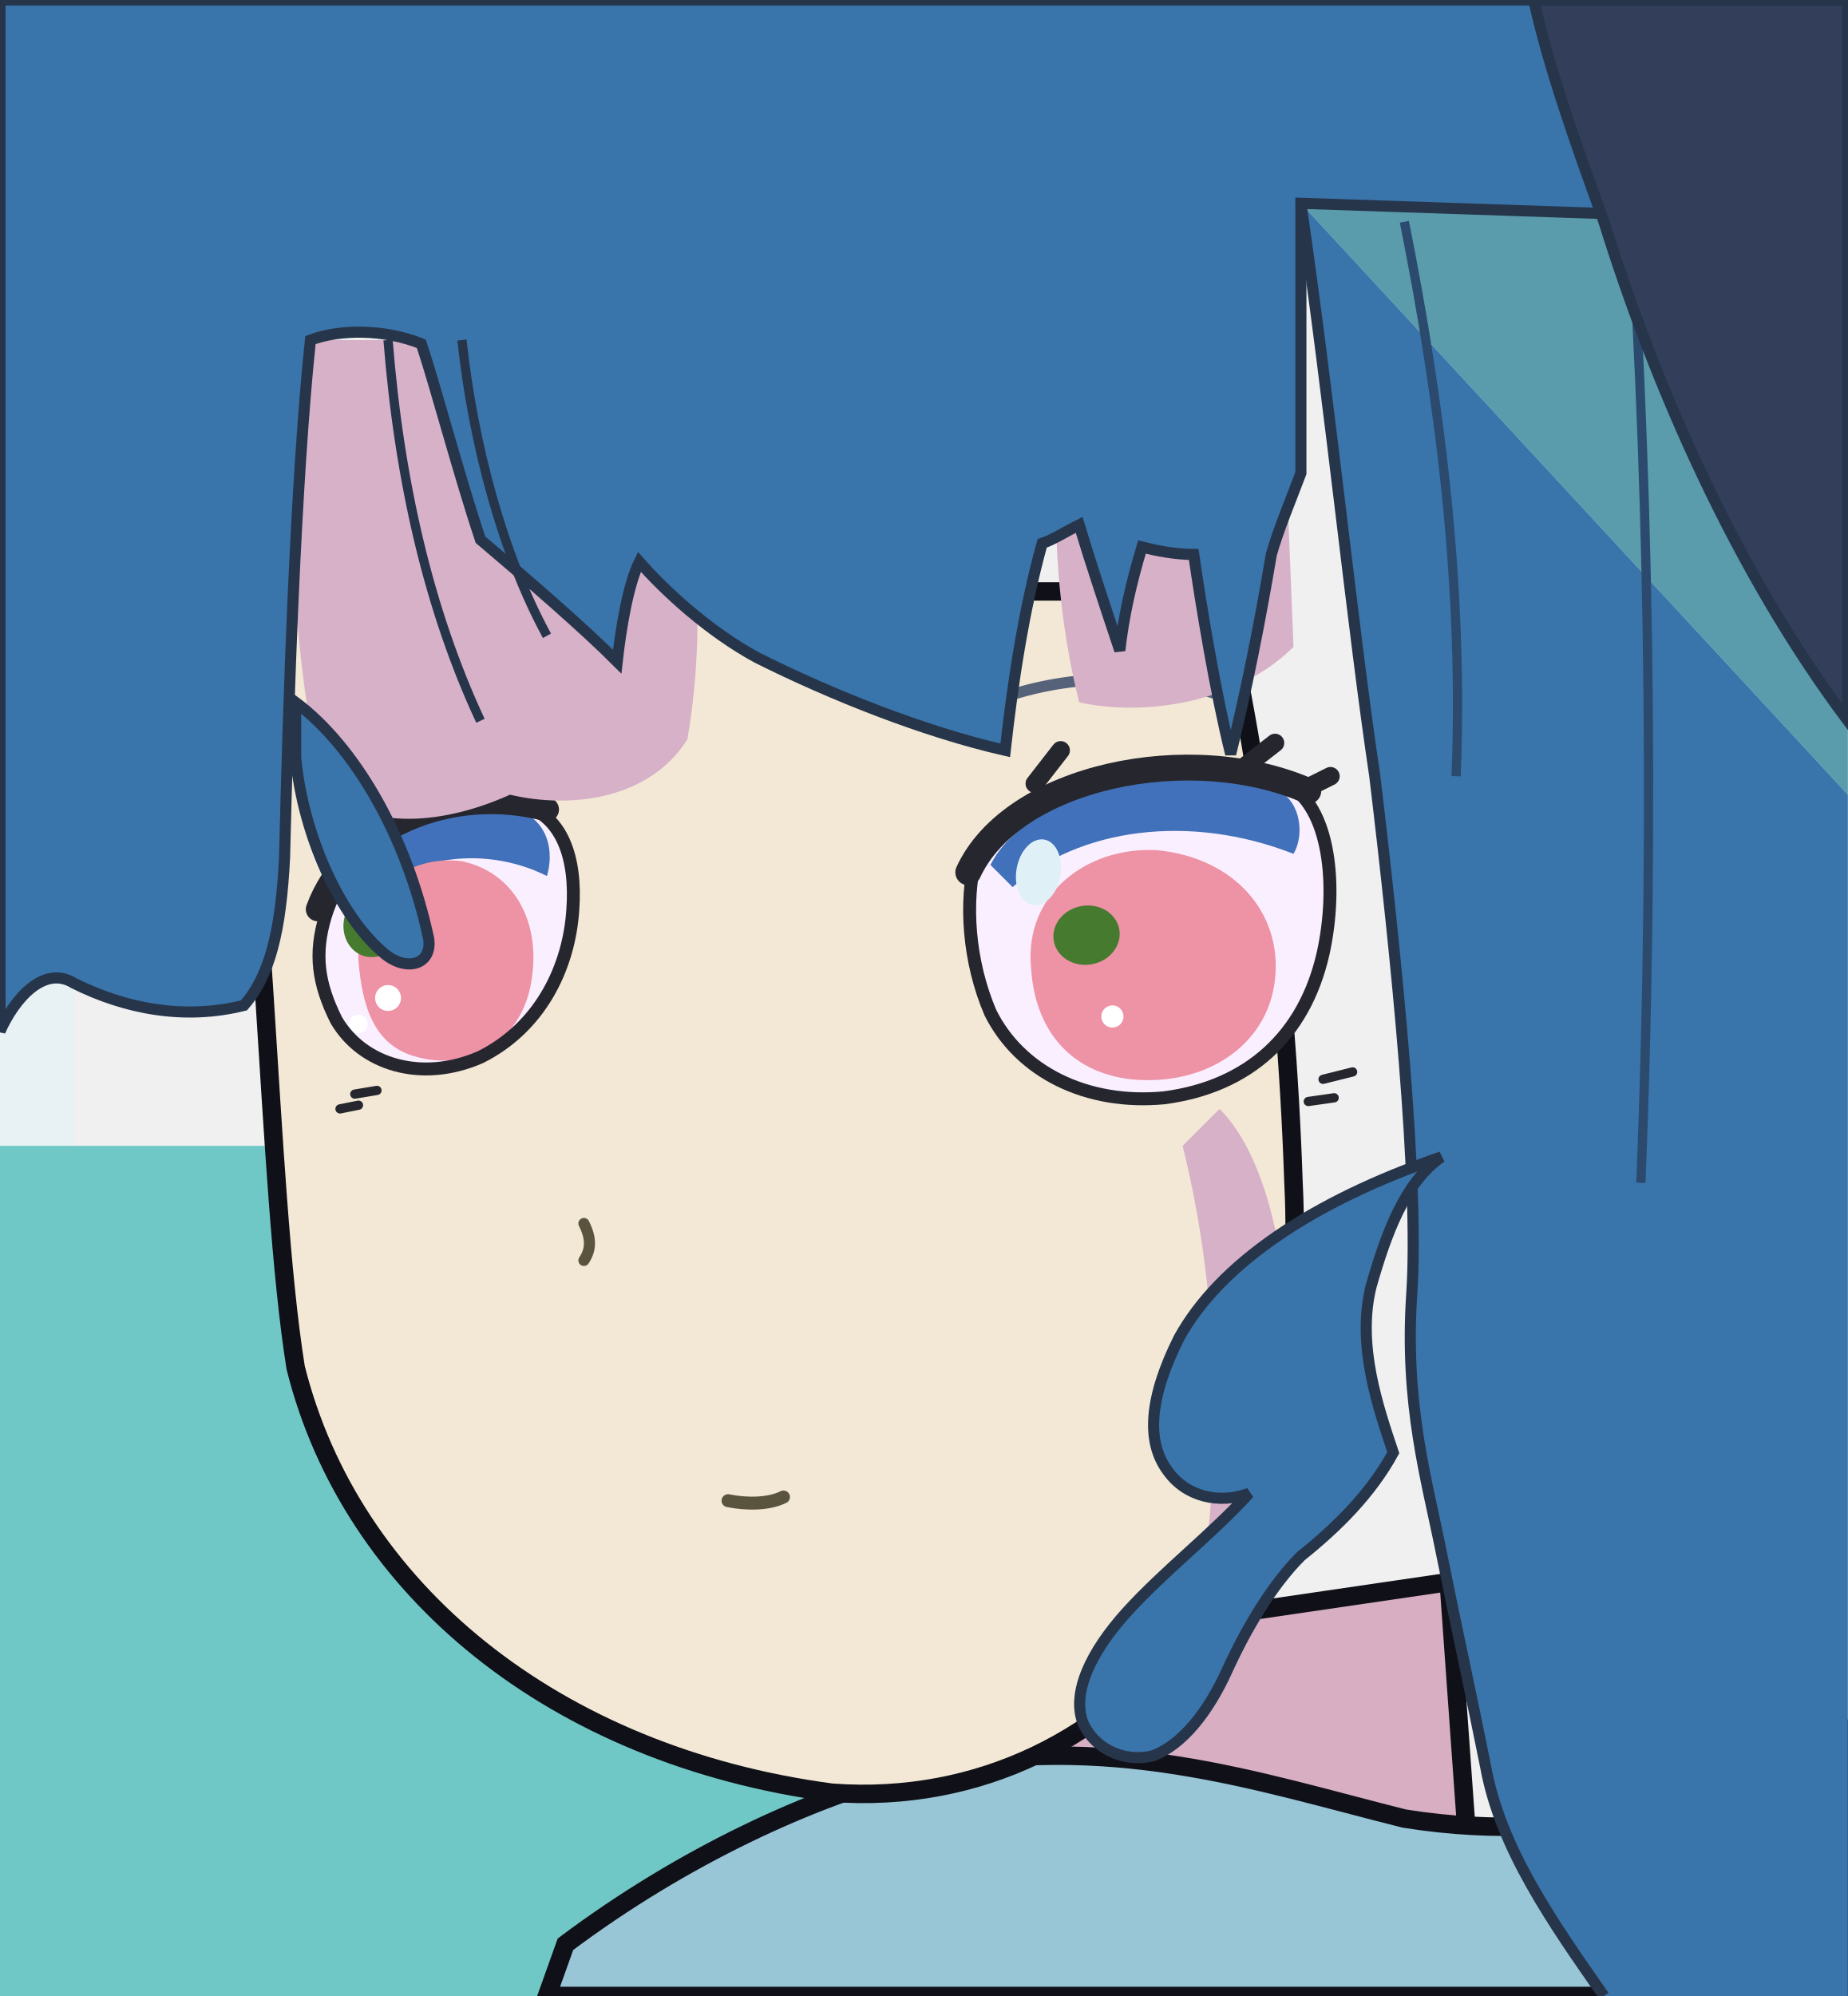
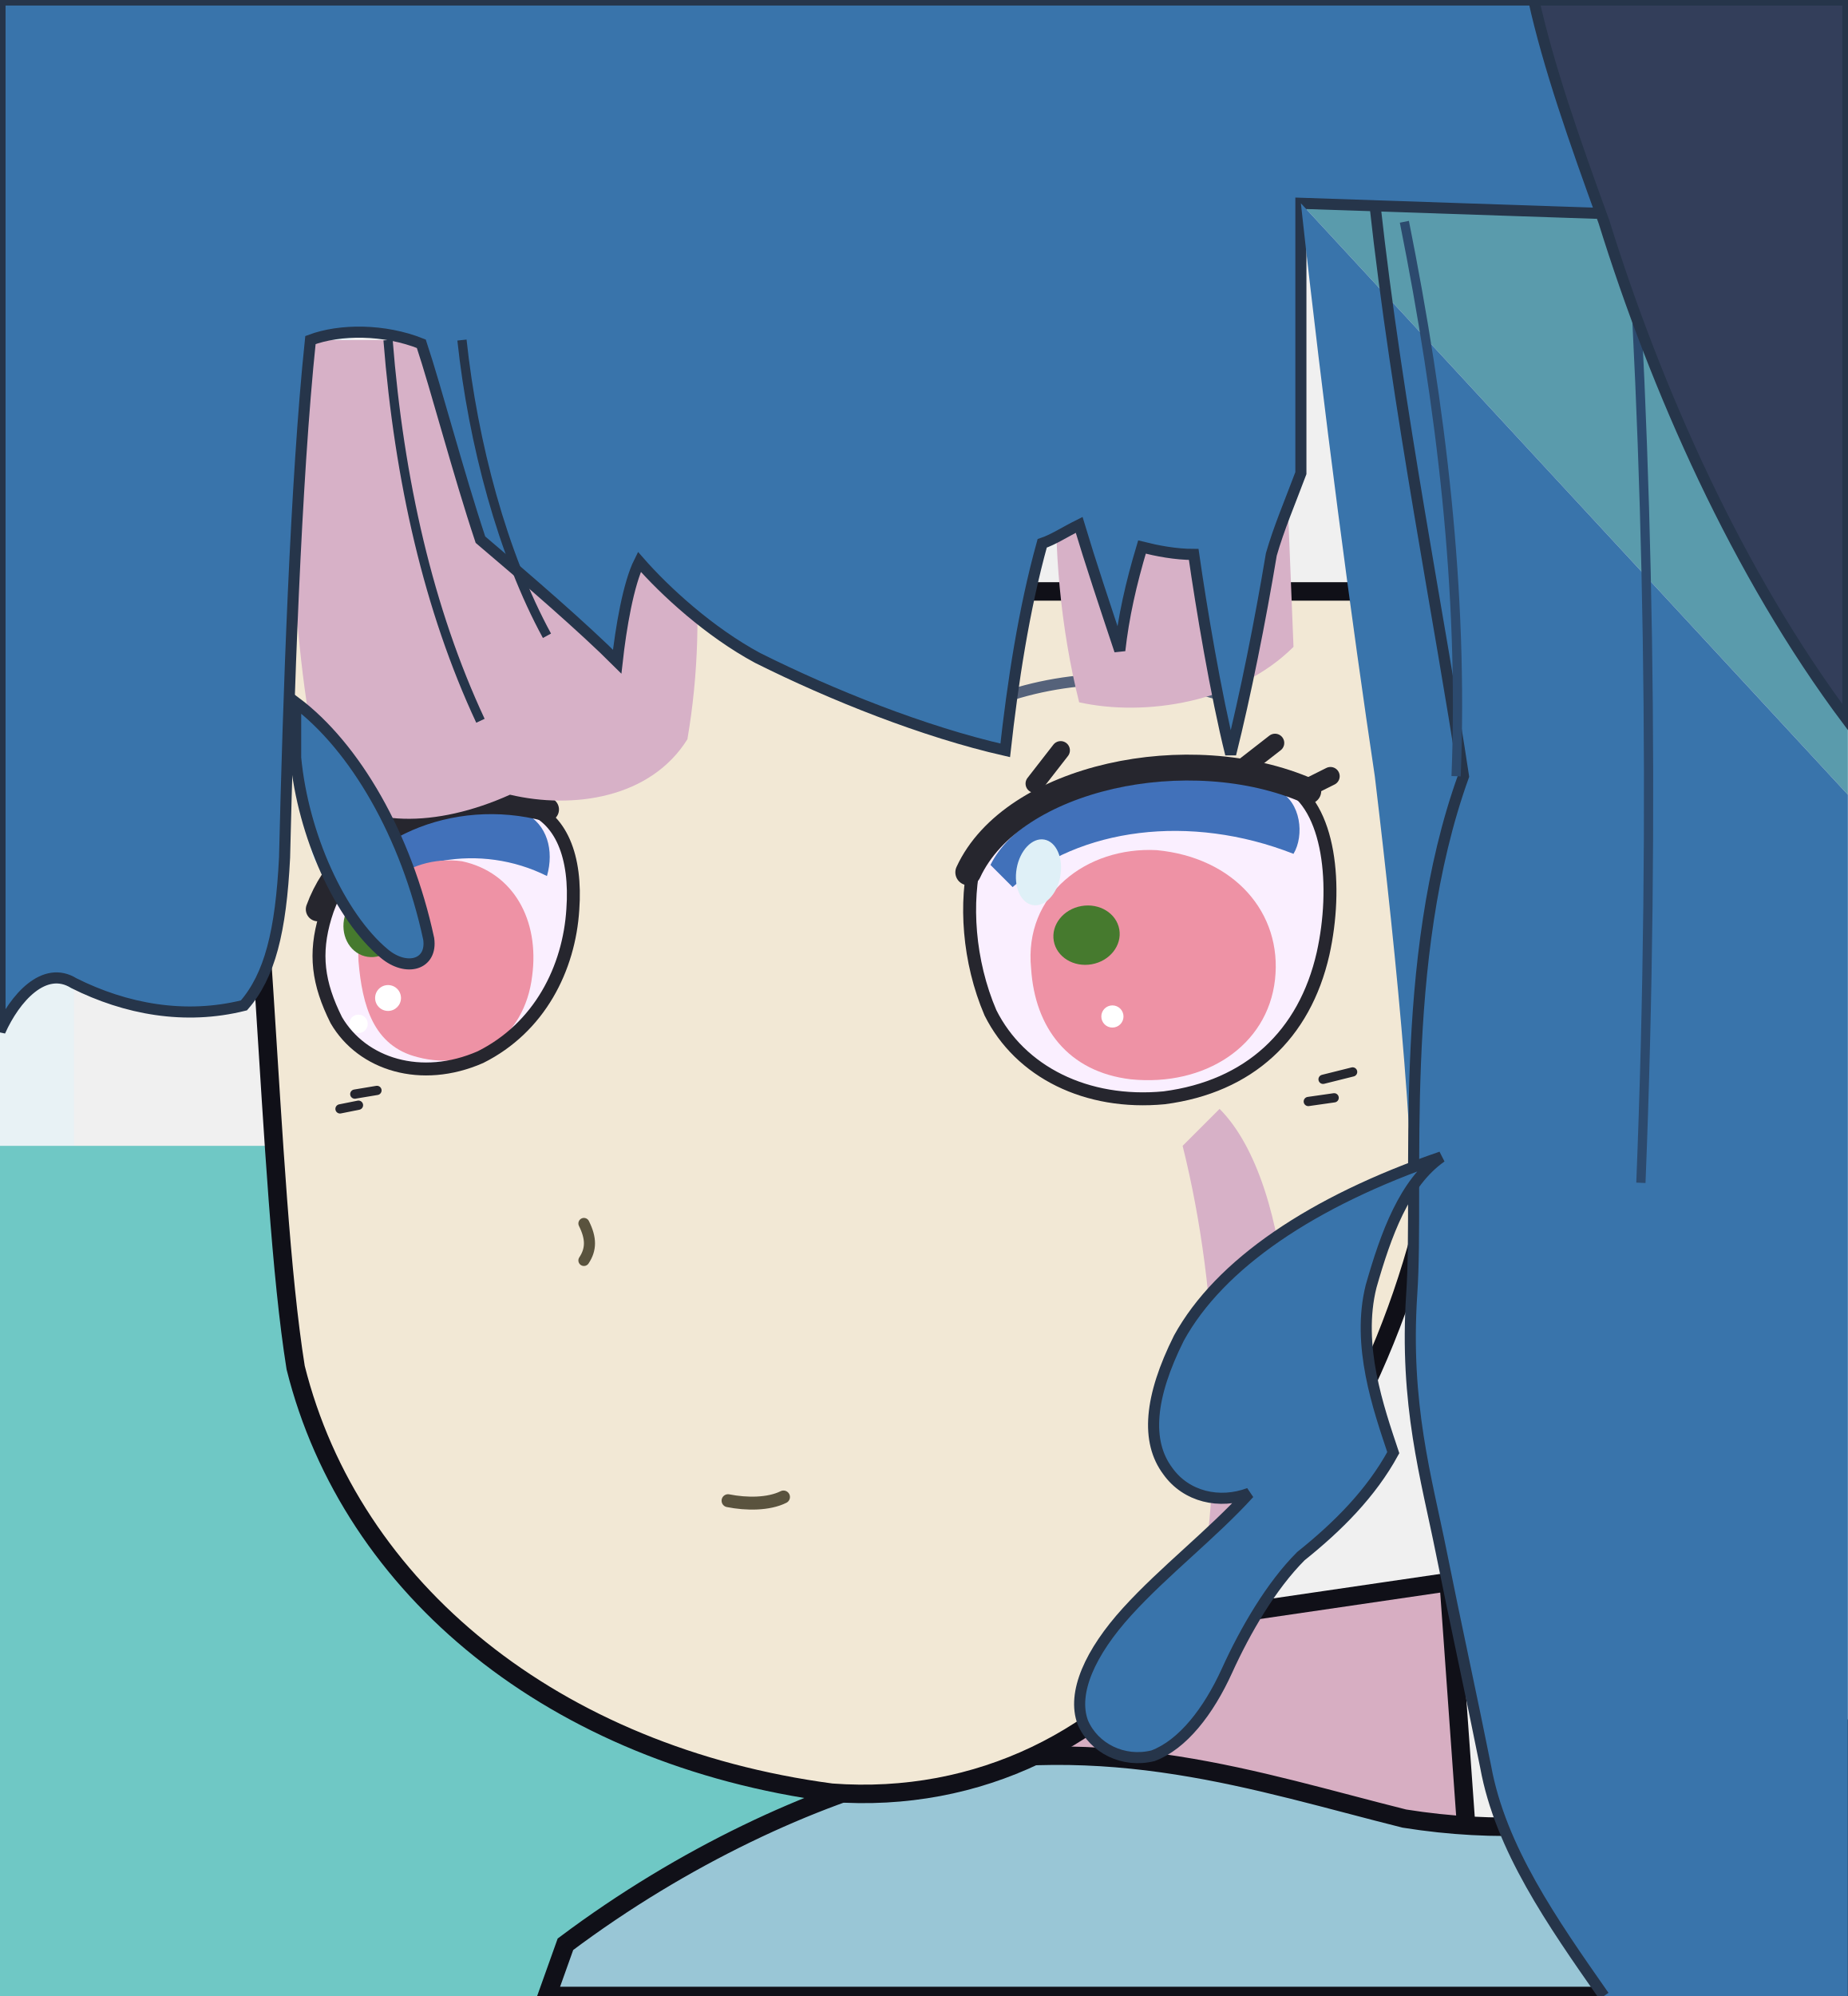
<svg xmlns="http://www.w3.org/2000/svg" viewBox="0 0 500 540">
  <g id="scene">
    <rect id="bg-white-left" x="0" y="0" width="95" height="125" fill="#e8f2f5" />
    <rect id="bg-white-strip" x="0" y="0" width="20" height="540" fill="#e8f2f5" />
    <rect id="bg-mint" x="0" y="310" width="270" height="230" fill="#6fc8c5" />
    <path id="bg-teal-right" d="M 352 55 L 500 55 L 500 215 Z" fill="#5a9bac" />
    <path id="neck" d="M 276 445 L 392 428 L 400 540 L 276 540 Z" fill="#d7aec2" stroke="#101018" stroke-width="5" />
    <path id="collar" d="M 148 540 L 153 526 C 185 502, 220 486, 248 479 C 300 468, 340 482, 380 492 C 430 500, 470 485, 500 468 L 500 540 Z" fill="#99c6d6" stroke="#101018" stroke-width="5" />
  </g>
  <g id="face">
-     <path id="skin" d="M 60 160 C 72 220, 72 320, 80 370 C 95 430, 150 475, 225 485 C 265 488, 300 470, 322 440 C 345 405, 352 360, 350 320 C 348 260, 340 200, 330 160 Z" fill="#f2e8d5" stroke="#101018" stroke-width="5" />
+     <path id="skin" d="M 60 160 C 72 220, 72 320, 80 370 C 95 430, 150 475, 225 485 C 265 488, 300 470, 322 440 C 358 408, 380 360, 388 318 C 393 262, 388 205, 372 160 Z" fill="#f2e8d5" stroke="#101018" stroke-width="5" />
    <path id="skin-shadow-cheek" d="M 330 300 C 350 320, 355 380, 340 430 C 335 445, 326 450, 322 445 C 332 400, 330 350, 320 310 Z" fill="#d7b1c7" />
    <path id="nose" d="M 158 331 C 160 335, 160 338, 158 341" fill="none" stroke="#5a533e" stroke-width="3" stroke-linecap="round" />
    <path id="mouth" d="M 197 406 C 202 407, 208 407, 212 405" fill="none" stroke="#5a533e" stroke-width="3.5" stroke-linecap="round" />
  </g>
  <g id="eye-left">
    <path id="eyeL-sclera" d="M 88 248 C 94 228, 116 214, 142 218 C 152 221, 156 232, 155 246 C 154 262, 146 278, 130 286 C 114 293, 98 288, 91 276 C 86 266, 85 258, 88 248 Z" fill="#faefff" />
    <path id="eyeL-lid-band" d="M 92 244 C 100 226, 122 216, 142 220 C 148 223, 150 230, 148 237 C 130 228, 108 232, 96 246 Z" fill="#4171ba" />
    <path id="eyeL-iris" d="M 97 260 C 96 242, 110 231, 125 233 C 139 236, 146 249, 144 264 C 142 281, 128 290, 113 286 C 101 283, 98 272, 97 260 Z" fill="#ee92a5" />
    <ellipse id="eyeL-green" cx="101" cy="250" rx="8" ry="9" transform="rotate(15 101 250)" fill="#467a2e" />
    <ellipse id="eyeL-glint" cx="90" cy="228" rx="6" ry="8" fill="#dff0f7" />
    <circle id="eyeL-dot1" cx="105" cy="270" r="3.5" fill="#ffffff" />
    <circle id="eyeL-dot2" cx="97" cy="277" r="2.5" fill="#ffffff" />
    <path id="eyeL-outline" d="M 88 248 C 94 228, 116 214, 142 218 C 152 221, 156 232, 155 246 C 154 262, 146 278, 130 286 C 114 293, 98 288, 91 276 C 86 266, 85 258, 88 248 Z" fill="none" stroke="#26262e" stroke-width="3.5" />
    <path id="eyeL-lash-top" d="M 86 246 C 94 224, 122 212, 148 219" fill="none" stroke="#26262e" stroke-width="6.5" stroke-linecap="round" />
    <g id="eyeL-lower-ticks" stroke="#26262e" stroke-width="2.5" stroke-linecap="round">
      <path d="M 96 296 L 102 295" />
      <path d="M 92 300 L 97 299" />
    </g>
  </g>
  <g id="eye-right">
    <path id="eyeR-sclera" d="M 264 232 C 272 212, 320 202, 348 212 C 360 218, 362 240, 358 258 C 353 280, 338 294, 315 297 C 294 299, 276 290, 268 274 C 262 260, 261 244, 264 232 Z" fill="#faefff" />
    <path id="eyeR-lid-band" d="M 268 234 C 278 214, 318 206, 346 214 C 352 217, 353 226, 350 231 C 322 220, 292 224, 274 240 Z" fill="#4171ba" />
    <path id="eyeR-iris" d="M 279 262 C 277 242, 294 229, 313 230 C 334 232, 347 247, 345 265 C 343 283, 326 294, 306 292 C 289 290, 280 278, 279 262 Z" fill="#ee92a5" />
    <ellipse id="eyeR-green" cx="294" cy="253" rx="9" ry="8" transform="rotate(-10 294 253)" fill="#467a2e" />
    <ellipse id="eyeR-glint" cx="281" cy="236" rx="6" ry="9" transform="rotate(10 281 236)" fill="#dff0f7" />
    <circle id="eyeR-dot1" cx="301" cy="275" r="3" fill="#ffffff" />
    <path id="eyeR-outline" d="M 264 232 C 272 212, 320 202, 348 212 C 360 218, 362 240, 358 258 C 353 280, 338 294, 315 297 C 294 299, 276 290, 268 274 C 262 260, 261 244, 264 232 Z" fill="none" stroke="#26262e" stroke-width="3.5" />
    <path id="eyeR-lash-top" d="M 262 236 C 274 210, 322 200, 354 214" fill="none" stroke="#26262e" stroke-width="7" stroke-linecap="round" />
    <g id="eyeR-lash-spikes" stroke="#26262e" stroke-width="5" stroke-linecap="round">
      <path d="M 280 212 L 287 203" />
      <path d="M 336 208 L 345 201" />
      <path d="M 352 214 L 360 210" />
    </g>
    <g id="eyeR-lower-ticks" stroke="#26262e" stroke-width="2.5" stroke-linecap="round">
      <path d="M 358 292 L 366 290" />
      <path d="M 354 298 L 361 297" />
    </g>
    <path id="brow-left" d="M 88 205 C 105 199, 125 199, 142 203" fill="none" stroke="#55627a" stroke-width="3" />
    <path id="brow-right" d="M 268 190 C 288 182, 312 182, 330 188" fill="none" stroke="#55627a" stroke-width="3" />
  </g>
  <g id="hair" stroke="#26354a" stroke-width="3">
    <path id="pink-pocket-1" d="M 78 92 L 175 92 C 188 128, 192 165, 186 200 C 176 216, 155 219, 138 215 C 118 224, 98 224, 88 213 C 80 190, 77 130, 78 92 Z" fill="#d7b1c7" stroke="none" />
    <path id="pink-pocket-2" d="M 286 128 L 348 125 L 350 175 C 335 190, 310 194, 292 190 C 287 170, 285 148, 286 128 Z" fill="#d7b1c7" stroke="none" />
    <path id="hair-top" d="M 0 0 L 500 0 L 500 60 L 352 55 L 352 128              C 349 136, 346 143, 344 150              C 341 168, 337 188, 333 204              C 329 188, 325 164, 323 150              C 318 150, 313 149, 309 148              C 306 158, 304 167, 303 176              C 299 164, 295 152, 292 142              C 288 144, 285 146, 282 147              C 277 165, 274 185, 272 203              C 250 198, 225 188, 205 178              C 192 171, 180 160, 173 152              C 170 158, 168 170, 167 179              C 158 170, 143 157, 130 146              C 124 128, 118 105, 114 93              C 104 89, 92 89, 84 92              C 80 130, 78 190, 77 232              C 76 252, 73 264, 66 272              C 50 276, 34 273, 20 266              C 12 261, 4 270, 0 279 Z" fill="#3974ab" />
    <g id="hair-thin-lines" fill="none" stroke="#26354a" stroke-width="2.5">
      <path d="M 105 92 C 108 130, 116 165, 130 195" />
      <path d="M 125 92 C 128 120, 136 150, 148 172" />
    </g>
    <path id="hair-eye-strand" d="M 80 190 C 96 202, 110 226, 116 254 C 117 261, 110 263, 104 258 C 92 248, 82 226, 80 205 Z" fill="#3974ab" />
    <path id="hair-right" d="M 352 55 L 500 215 L 500 540 L 434 540              C 420 520, 406 500, 402 478              C 398 458, 394 440, 390 420              C 386 400, 380 380, 382 350              C 384 320, 378 260, 372 210              C 366 170, 358 110, 352 55 Z" fill="#3974ab" stroke="none" />
-     <path id="hair-right-edge" d="M 352 55 C 360 110, 366 170, 372 210 C 378 260, 384 320, 382 350 C 380 380, 386 400, 390 420 C 394 440, 398 458, 402 478 C 406 500, 420 520, 434 540" fill="none" stroke="#26354a" stroke-width="3" />
+     <path id="hair-right-edge" d="M 372 55 C 378 110, 390 170, 396 210 C 378 260, 384 320, 382 350 C 380 380, 386 400, 390 420 C 394 440, 398 458, 402 478 C 406 500, 420 520, 434 540" fill="none" stroke="#26354a" stroke-width="3" />
    <path id="hair-curl" d="M 390 313              C 355 325, 330 342, 319 362              C 311 378, 310 390, 316 398              C 321 405, 330 407, 338 404              C 328 415, 315 425, 305 436              C 295 447, 290 458, 293 466              C 296 473, 304 477, 312 475              C 320 472, 327 463, 332 452              C 337 441, 344 429, 352 421              C 362 413, 371 404, 377 393              C 373 381, 367 364, 371 348              C 375 334, 380 320, 390 313 Z" fill="#3974ab" />
    <g id="hair-lines" fill="none" stroke="#2c4a6e" stroke-width="2.5">
      <path d="M 380 60 C 390 110, 396 160, 394 210" />
      <path d="M 440 40 C 446 120, 448 220, 444 320" />
    </g>
    <path id="hat-corner" d="M 415 0 L 500 0 L 500 195 C 470 155, 448 105, 434 60 C 426 38, 419 18, 415 0 Z" fill="#333e5a" />
  </g>
</svg>
